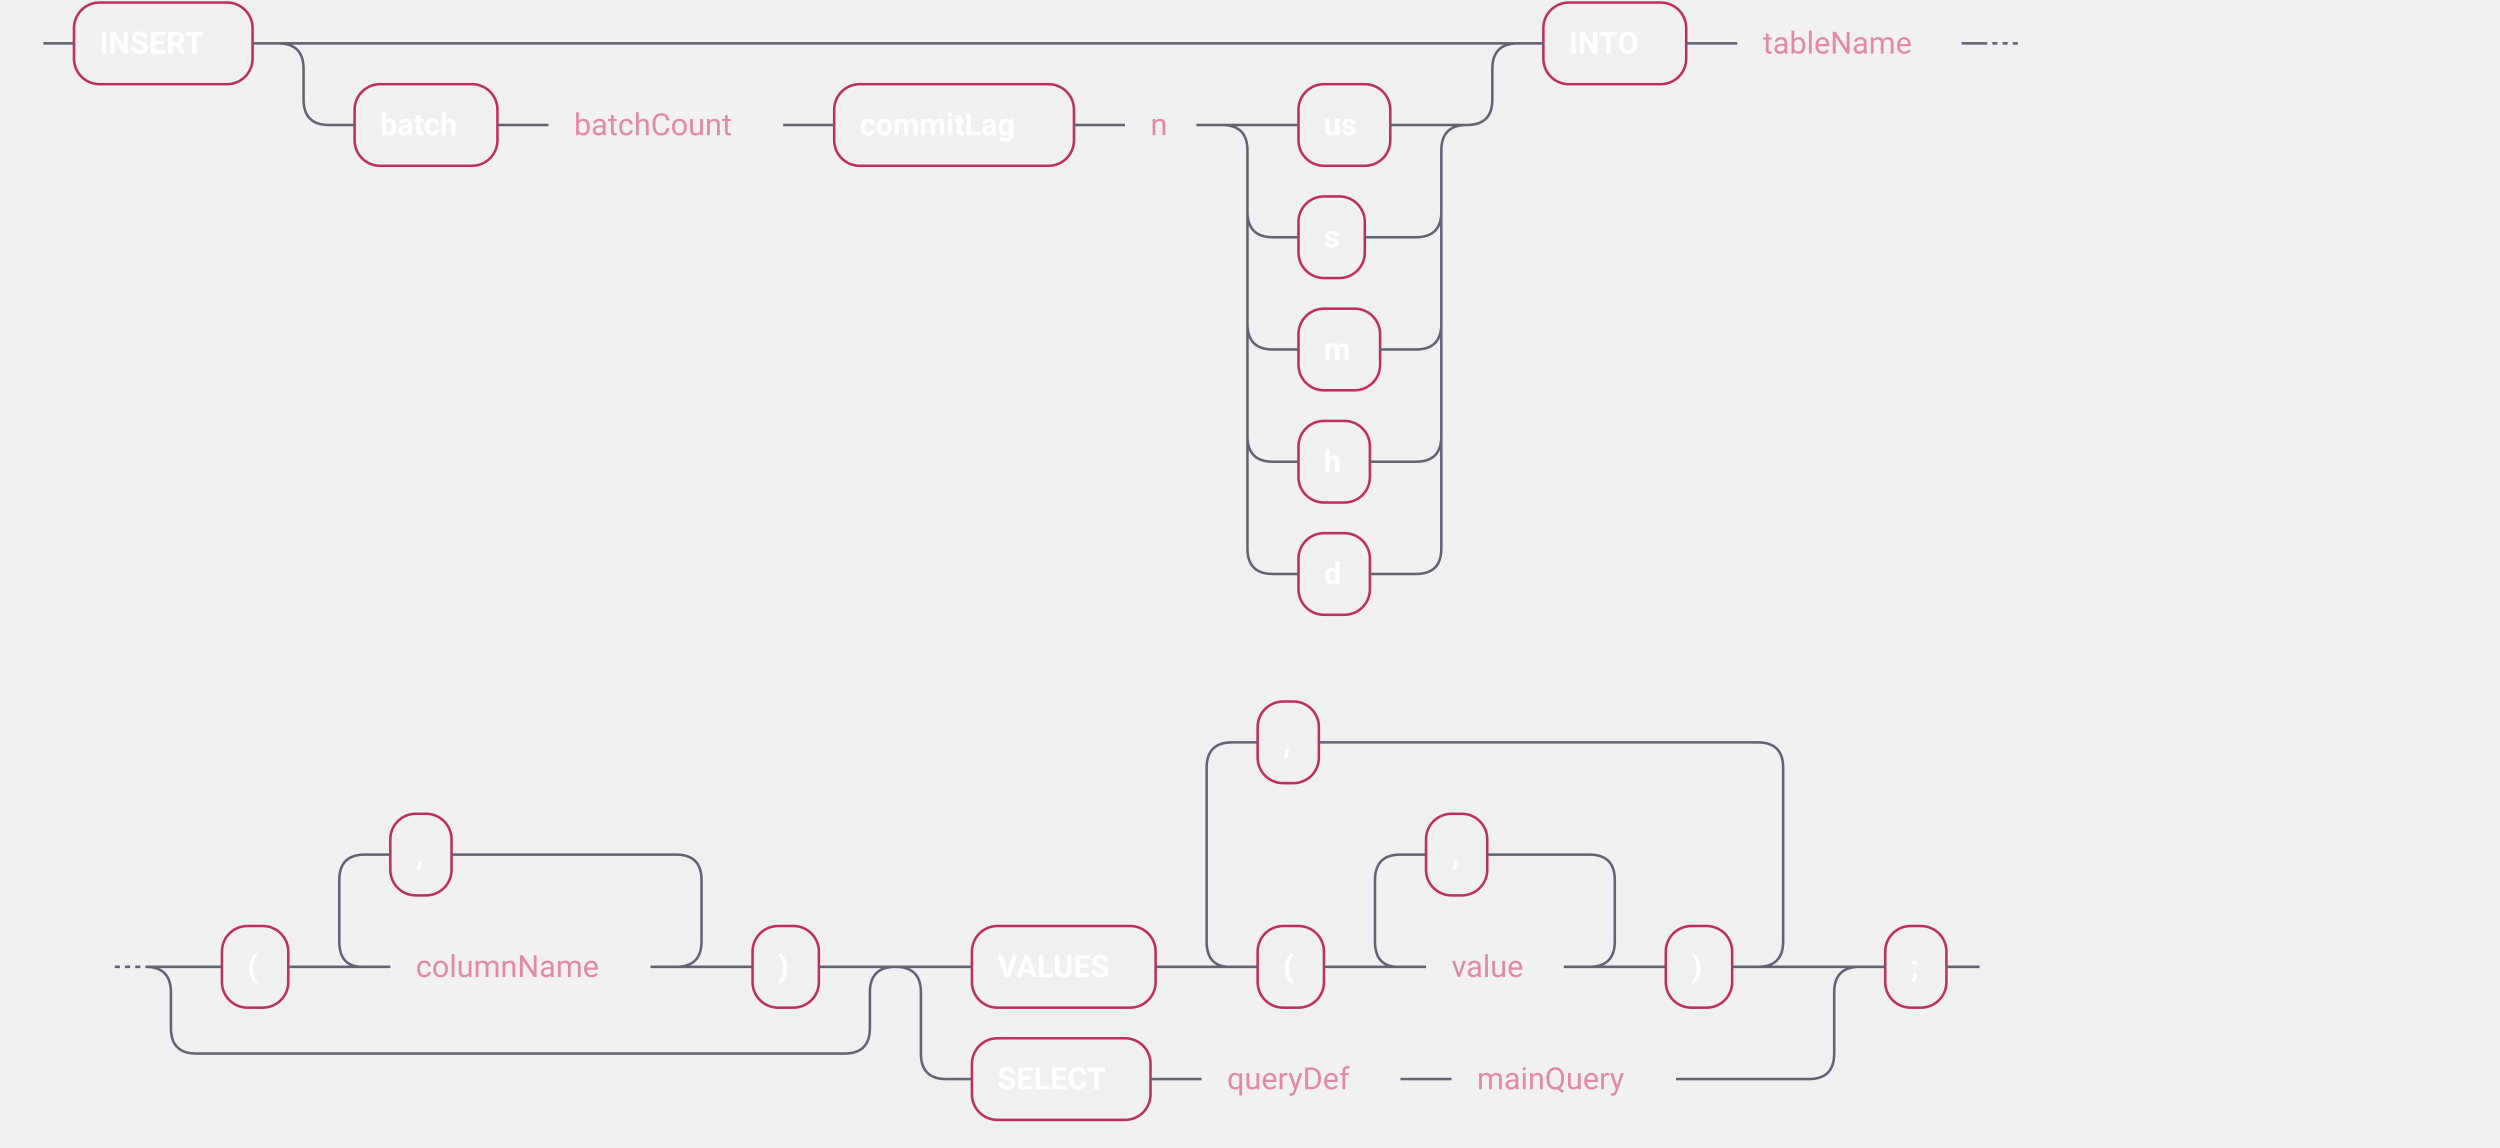
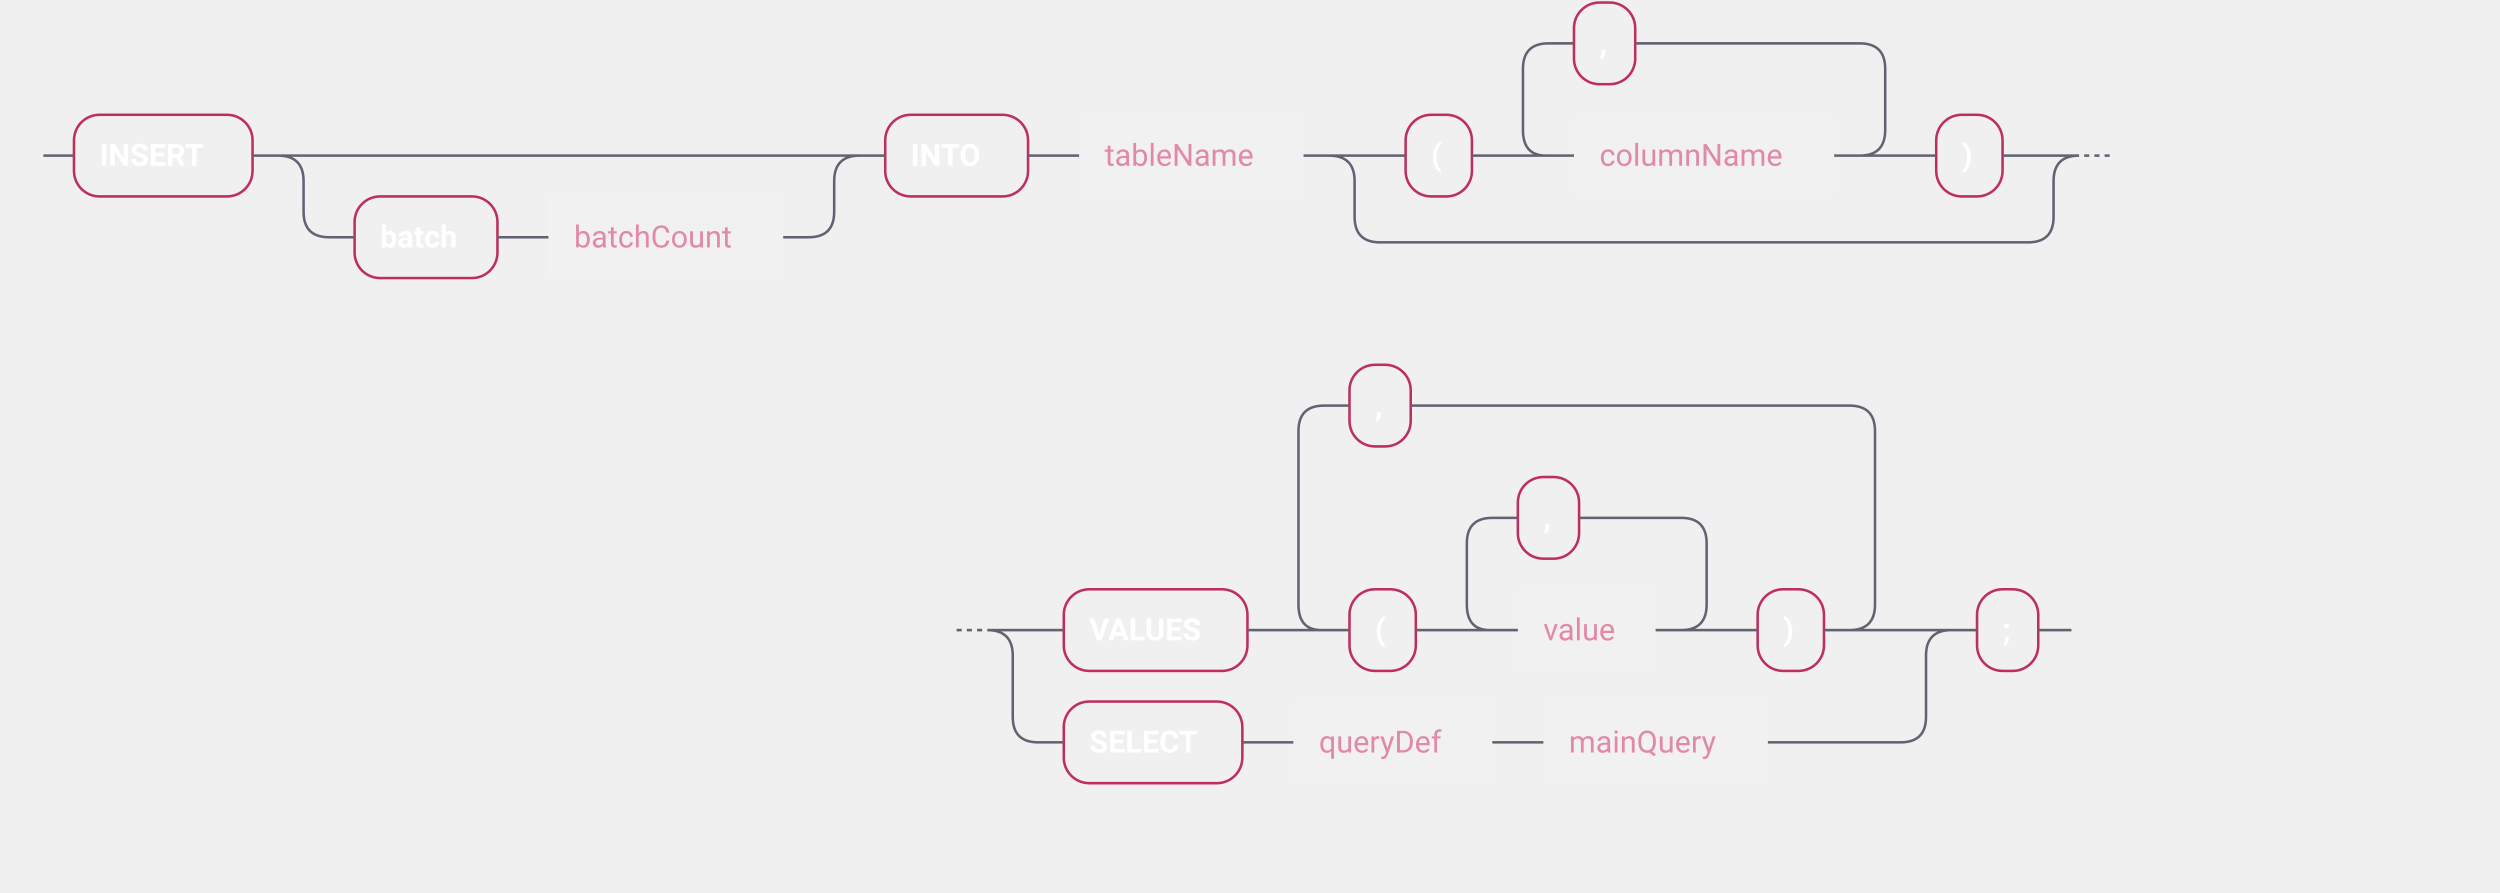
- <svg xmlns="http://www.w3.org/2000/svg" xmlns:xlink="http://www.w3.org/1999/xlink" width="980" height="450">
+ <svg xmlns="http://www.w3.org/2000/svg" xmlns:xlink="http://www.w3.org/1999/xlink" width="980" height="350">
  <defs>
    <style type="text/css">
                @namespace "http://www.w3.org/2000/svg";
                .line                 {fill: none; stroke: #636273;}
                .bold-line            {stroke: #636273; shape-rendering: crispEdges; stroke-width: 2; }
                .thin-line            {stroke: #636273; shape-rendering: crispEdges}
                .filled               {fill: #636273; stroke: none;}
                text.terminal         {font-family: -apple-system, BlinkMacSystemFont, "Segoe UI", Roboto, Ubuntu, Cantarell, Helvetica, sans-serif;
                font-size: 12px;
                fill: #ffffff;
                font-weight: bold;
                }
                text.nonterminal      {font-family: -apple-system, BlinkMacSystemFont, "Segoe UI", Roboto, Ubuntu, Cantarell, Helvetica, sans-serif;
                font-size: 12px;
                fill: #e289a4;
                font-weight: normal;
                }
                text.regexp           {font-family: -apple-system, BlinkMacSystemFont, "Segoe UI", Roboto, Ubuntu, Cantarell, Helvetica, sans-serif;
                font-size: 12px;
                fill: #00141F;
                font-weight: normal;
                }
                rect, circle, polygon {fill: none; stroke: none;}
                rect.terminal         {fill: none; stroke: #be2f5b;}
                rect.nonterminal      {fill: rgba(255,255,255,0.1); stroke: none;}
                rect.text             {fill: none; stroke: none;}
                polygon.regexp        {fill: #C7ECFF; stroke: #038cbc;}
            </style>
  </defs>
-   <polygon points="9 17 1 13 1 21" />
-   <polygon points="17 17 9 13 9 21" />
-   <rect x="31" y="3" width="70" height="32" rx="10" />
-   <rect x="29" y="1" width="70" height="32" class="terminal" rx="10" />
-   <text class="terminal" x="39" y="21">INSERT</text>
-   <rect x="141" y="35" width="56" height="32" rx="10" />
-   <rect x="139" y="33" width="56" height="32" class="terminal" rx="10" />
-   <text class="terminal" x="149" y="53">batch</text>
+   <polygon points="9 61 1 57 1 65" />
+   <polygon points="17 61 9 57 9 65" />
+   <rect x="31" y="47" width="70" height="32" rx="10" />
+   <rect x="29" y="45" width="70" height="32" class="terminal" rx="10" />
+   <text class="terminal" x="39" y="65">INSERT</text>
+   <rect x="141" y="79" width="56" height="32" rx="10" />
+   <rect x="139" y="77" width="56" height="32" class="terminal" rx="10" />
+   <text class="terminal" x="149" y="97">batch</text>
  <a xlink:href="#batchCount" xlink:title="batchCount">
-     <rect x="217" y="35" width="92" height="32" />
-     <rect x="215" y="33" width="92" height="32" class="nonterminal" />
-     <text class="nonterminal" x="225" y="53">batchCount</text>
+     <rect x="217" y="79" width="92" height="32" />
+     <rect x="215" y="77" width="92" height="32" class="nonterminal" />
+     <text class="nonterminal" x="225" y="97">batchCount</text>
  </a>
-   <rect x="329" y="35" width="94" height="32" rx="10" />
-   <rect x="327" y="33" width="94" height="32" class="terminal" rx="10" />
-   <text class="terminal" x="337" y="53">commitLag</text>
-   <a xlink:href="#n" xlink:title="n">
-     <rect x="443" y="35" width="28" height="32" />
-     <rect x="441" y="33" width="28" height="32" class="nonterminal" />
-     <text class="nonterminal" x="451" y="53">n</text>
+   <rect x="349" y="47" width="56" height="32" rx="10" />
+   <rect x="347" y="45" width="56" height="32" class="terminal" rx="10" />
+   <text class="terminal" x="357" y="65">INTO</text>
+   <a xlink:href="#tableName" xlink:title="tableName">
+     <rect x="425" y="47" width="88" height="32" />
+     <rect x="423" y="45" width="88" height="32" class="nonterminal" />
+     <text class="nonterminal" x="433" y="65">tableName</text>
  </a>
-   <rect x="511" y="35" width="36" height="32" rx="10" />
-   <rect x="509" y="33" width="36" height="32" class="terminal" rx="10" />
-   <text class="terminal" x="519" y="53">us</text>
-   <rect x="511" y="79" width="26" height="32" rx="10" />
-   <rect x="509" y="77" width="26" height="32" class="terminal" rx="10" />
-   <text class="terminal" x="519" y="97">s</text>
-   <rect x="511" y="123" width="32" height="32" rx="10" />
-   <rect x="509" y="121" width="32" height="32" class="terminal" rx="10" />
-   <text class="terminal" x="519" y="141">m</text>
-   <rect x="511" y="167" width="28" height="32" rx="10" />
-   <rect x="509" y="165" width="28" height="32" class="terminal" rx="10" />
-   <text class="terminal" x="519" y="185">h</text>
-   <rect x="511" y="211" width="28" height="32" rx="10" />
-   <rect x="509" y="209" width="28" height="32" class="terminal" rx="10" />
-   <text class="terminal" x="519" y="229">d</text>
-   <rect x="607" y="3" width="56" height="32" rx="10" />
-   <rect x="605" y="1" width="56" height="32" class="terminal" rx="10" />
-   <text class="terminal" x="615" y="21">INTO</text>
-   <a xlink:href="#tableName" xlink:title="tableName">
-     <rect x="683" y="3" width="88" height="32" />
-     <rect x="681" y="1" width="88" height="32" class="nonterminal" />
-     <text class="nonterminal" x="691" y="21">tableName</text>
+   <rect x="553" y="47" width="26" height="32" rx="10" />
+   <rect x="551" y="45" width="26" height="32" class="terminal" rx="10" />
+   <text class="terminal" x="561" y="65">(</text>
+   <a xlink:href="#columnName" xlink:title="columnName">
+     <rect x="619" y="47" width="102" height="32" />
+     <rect x="617" y="45" width="102" height="32" class="nonterminal" />
+     <text class="nonterminal" x="627" y="65">columnName</text>
  </a>
-   <rect x="89" y="365" width="26" height="32" rx="10" />
-   <rect x="87" y="363" width="26" height="32" class="terminal" rx="10" />
-   <text class="terminal" x="97" y="383">(</text>
-   <a xlink:href="#columnName" xlink:title="columnName">
-     <rect x="155" y="365" width="102" height="32" />
-     <rect x="153" y="363" width="102" height="32" class="nonterminal" />
-     <text class="nonterminal" x="163" y="383">columnName</text>
+   <rect x="619" y="3" width="24" height="32" rx="10" />
+   <rect x="617" y="1" width="24" height="32" class="terminal" rx="10" />
+   <text class="terminal" x="627" y="21">,</text>
+   <rect x="761" y="47" width="26" height="32" rx="10" />
+   <rect x="759" y="45" width="26" height="32" class="terminal" rx="10" />
+   <text class="terminal" x="769" y="65">)</text>
+   <rect x="419" y="233" width="72" height="32" rx="10" />
+   <rect x="417" y="231" width="72" height="32" class="terminal" rx="10" />
+   <text class="terminal" x="427" y="251">VALUES</text>
+   <rect x="531" y="233" width="26" height="32" rx="10" />
+   <rect x="529" y="231" width="26" height="32" class="terminal" rx="10" />
+   <text class="terminal" x="539" y="251">(</text>
+   <a xlink:href="#value" xlink:title="value">
+     <rect x="597" y="233" width="54" height="32" />
+     <rect x="595" y="231" width="54" height="32" class="nonterminal" />
+     <text class="nonterminal" x="605" y="251">value</text>
  </a>
-   <rect x="155" y="321" width="24" height="32" rx="10" />
-   <rect x="153" y="319" width="24" height="32" class="terminal" rx="10" />
-   <text class="terminal" x="163" y="339">,</text>
-   <rect x="297" y="365" width="26" height="32" rx="10" />
-   <rect x="295" y="363" width="26" height="32" class="terminal" rx="10" />
-   <text class="terminal" x="305" y="383">)</text>
-   <rect x="383" y="365" width="72" height="32" rx="10" />
-   <rect x="381" y="363" width="72" height="32" class="terminal" rx="10" />
-   <text class="terminal" x="391" y="383">VALUES</text>
-   <rect x="495" y="365" width="26" height="32" rx="10" />
-   <rect x="493" y="363" width="26" height="32" class="terminal" rx="10" />
-   <text class="terminal" x="503" y="383">(</text>
-   <a xlink:href="#value" xlink:title="value">
-     <rect x="561" y="365" width="54" height="32" />
-     <rect x="559" y="363" width="54" height="32" class="nonterminal" />
-     <text class="nonterminal" x="569" y="383">value</text>
-   </a>
-   <rect x="561" y="321" width="24" height="32" rx="10" />
-   <rect x="559" y="319" width="24" height="32" class="terminal" rx="10" />
-   <text class="terminal" x="569" y="339">,</text>
-   <rect x="655" y="365" width="26" height="32" rx="10" />
-   <rect x="653" y="363" width="26" height="32" class="terminal" rx="10" />
-   <text class="terminal" x="663" y="383">)</text>
-   <rect x="495" y="277" width="24" height="32" rx="10" />
-   <rect x="493" y="275" width="24" height="32" class="terminal" rx="10" />
-   <text class="terminal" x="503" y="295">,</text>
-   <rect x="383" y="409" width="70" height="32" rx="10" />
-   <rect x="381" y="407" width="70" height="32" class="terminal" rx="10" />
-   <text class="terminal" x="391" y="427">SELECT</text>
+   <rect x="597" y="189" width="24" height="32" rx="10" />
+   <rect x="595" y="187" width="24" height="32" class="terminal" rx="10" />
+   <text class="terminal" x="605" y="207">,</text>
+   <rect x="691" y="233" width="26" height="32" rx="10" />
+   <rect x="689" y="231" width="26" height="32" class="terminal" rx="10" />
+   <text class="terminal" x="699" y="251">)</text>
+   <rect x="531" y="145" width="24" height="32" rx="10" />
+   <rect x="529" y="143" width="24" height="32" class="terminal" rx="10" />
+   <text class="terminal" x="539" y="163">,</text>
+   <rect x="419" y="277" width="70" height="32" rx="10" />
+   <rect x="417" y="275" width="70" height="32" class="terminal" rx="10" />
+   <text class="terminal" x="427" y="295">SELECT</text>
  <a xlink:href="#queryDef" xlink:title="queryDef">
-     <rect x="473" y="409" width="78" height="32" />
-     <rect x="471" y="407" width="78" height="32" class="nonterminal" />
-     <text class="nonterminal" x="481" y="427">queryDef</text>
+     <rect x="509" y="277" width="78" height="32" />
+     <rect x="507" y="275" width="78" height="32" class="nonterminal" />
+     <text class="nonterminal" x="517" y="295">queryDef</text>
  </a>
  <a xlink:href="#mainQuery" xlink:title="mainQuery">
-     <rect x="571" y="409" width="88" height="32" />
-     <rect x="569" y="407" width="88" height="32" class="nonterminal" />
-     <text class="nonterminal" x="579" y="427">mainQuery</text>
+     <rect x="607" y="277" width="88" height="32" />
+     <rect x="605" y="275" width="88" height="32" class="nonterminal" />
+     <text class="nonterminal" x="615" y="295">mainQuery</text>
  </a>
-   <rect x="741" y="365" width="24" height="32" rx="10" />
-   <rect x="739" y="363" width="24" height="32" class="terminal" rx="10" />
-   <text class="terminal" x="749" y="383">;</text>
-   <path class="line" d="m17 17 h2 m0 0 h10 m70 0 h10 m20 0 h10 m0 0 h436 m-466 0 h20 m446 0 h20 m-486 0 q10 0 10 10 m466 0 q0 -10 10 -10 m-476 10 v12 m466 0 v-12 m-466 12 q0 10 10 10 m446 0 q10 0 10 -10 m-456 10 h10 m56 0 h10 m0 0 h10 m92 0 h10 m0 0 h10 m94 0 h10 m0 0 h10 m28 0 h10 m20 0 h10 m36 0 h10 m-76 0 h20 m56 0 h20 m-96 0 q10 0 10 10 m76 0 q0 -10 10 -10 m-86 10 v24 m76 0 v-24 m-76 24 q0 10 10 10 m56 0 q10 0 10 -10 m-66 10 h10 m26 0 h10 m0 0 h10 m-66 -10 v20 m76 0 v-20 m-76 20 v24 m76 0 v-24 m-76 24 q0 10 10 10 m56 0 q10 0 10 -10 m-66 10 h10 m32 0 h10 m0 0 h4 m-66 -10 v20 m76 0 v-20 m-76 20 v24 m76 0 v-24 m-76 24 q0 10 10 10 m56 0 q10 0 10 -10 m-66 10 h10 m28 0 h10 m0 0 h8 m-66 -10 v20 m76 0 v-20 m-76 20 v24 m76 0 v-24 m-76 24 q0 10 10 10 m56 0 q10 0 10 -10 m-66 10 h10 m28 0 h10 m0 0 h8 m40 -208 h10 m56 0 h10 m0 0 h10 m88 0 h10 m2 0 l2 0 m2 0 l2 0 m2 0 l2 0 m-746 362 l2 0 m2 0 l2 0 m2 0 l2 0 m22 0 h10 m26 0 h10 m20 0 h10 m102 0 h10 m-142 0 l20 0 m-1 0 q-9 0 -9 -10 l0 -24 q0 -10 10 -10 m122 44 l20 0 m-20 0 q10 0 10 -10 l0 -24 q0 -10 -10 -10 m-122 0 h10 m24 0 h10 m0 0 h78 m20 44 h10 m26 0 h10 m-274 0 h20 m254 0 h20 m-294 0 q10 0 10 10 m274 0 q0 -10 10 -10 m-284 10 v14 m274 0 v-14 m-274 14 q0 10 10 10 m254 0 q10 0 10 -10 m-264 10 h10 m0 0 h244 m40 -34 h10 m72 0 h10 m20 0 h10 m26 0 h10 m20 0 h10 m54 0 h10 m-94 0 l20 0 m-1 0 q-9 0 -9 -10 l0 -24 q0 -10 10 -10 m74 44 l20 0 m-20 0 q10 0 10 -10 l0 -24 q0 -10 -10 -10 m-74 0 h10 m24 0 h10 m0 0 h30 m20 44 h10 m26 0 h10 m-226 0 l20 0 m-1 0 q-9 0 -9 -10 l0 -68 q0 -10 10 -10 m206 88 l20 0 m-20 0 q10 0 10 -10 l0 -68 q0 -10 -10 -10 m-206 0 h10 m24 0 h10 m0 0 h162 m-338 88 h20 m338 0 h20 m-378 0 q10 0 10 10 m358 0 q0 -10 10 -10 m-368 10 v24 m358 0 v-24 m-358 24 q0 10 10 10 m338 0 q10 0 10 -10 m-348 10 h10 m70 0 h10 m0 0 h10 m78 0 h10 m0 0 h10 m88 0 h10 m0 0 h42 m20 -44 h10 m24 0 h10 m3 0 h-3" />
-   <polygon points="783 379 791 375 791 383" />
-   <polygon points="783 379 775 375 775 383" />
+   <rect x="777" y="233" width="24" height="32" rx="10" />
+   <rect x="775" y="231" width="24" height="32" class="terminal" rx="10" />
+   <text class="terminal" x="785" y="251">;</text>
+   <path class="line" d="m17 61 h2 m0 0 h10 m70 0 h10 m20 0 h10 m0 0 h178 m-208 0 h20 m188 0 h20 m-228 0 q10 0 10 10 m208 0 q0 -10 10 -10 m-218 10 v12 m208 0 v-12 m-208 12 q0 10 10 10 m188 0 q10 0 10 -10 m-198 10 h10 m56 0 h10 m0 0 h10 m92 0 h10 m20 -32 h10 m56 0 h10 m0 0 h10 m88 0 h10 m20 0 h10 m26 0 h10 m20 0 h10 m102 0 h10 m-142 0 l20 0 m-1 0 q-9 0 -9 -10 l0 -24 q0 -10 10 -10 m122 44 l20 0 m-20 0 q10 0 10 -10 l0 -24 q0 -10 -10 -10 m-122 0 h10 m24 0 h10 m0 0 h78 m20 44 h10 m26 0 h10 m-274 0 h20 m254 0 h20 m-294 0 q10 0 10 10 m274 0 q0 -10 10 -10 m-284 10 v14 m274 0 v-14 m-274 14 q0 10 10 10 m254 0 q10 0 10 -10 m-264 10 h10 m0 0 h244 m22 -34 l2 0 m2 0 l2 0 m2 0 l2 0 m-452 186 l2 0 m2 0 l2 0 m2 0 l2 0 m22 0 h10 m72 0 h10 m20 0 h10 m26 0 h10 m20 0 h10 m54 0 h10 m-94 0 l20 0 m-1 0 q-9 0 -9 -10 l0 -24 q0 -10 10 -10 m74 44 l20 0 m-20 0 q10 0 10 -10 l0 -24 q0 -10 -10 -10 m-74 0 h10 m24 0 h10 m0 0 h30 m20 44 h10 m26 0 h10 m-226 0 l20 0 m-1 0 q-9 0 -9 -10 l0 -68 q0 -10 10 -10 m206 88 l20 0 m-20 0 q10 0 10 -10 l0 -68 q0 -10 -10 -10 m-206 0 h10 m24 0 h10 m0 0 h162 m-338 88 h20 m338 0 h20 m-378 0 q10 0 10 10 m358 0 q0 -10 10 -10 m-368 10 v24 m358 0 v-24 m-358 24 q0 10 10 10 m338 0 q10 0 10 -10 m-348 10 h10 m70 0 h10 m0 0 h10 m78 0 h10 m0 0 h10 m88 0 h10 m0 0 h42 m20 -44 h10 m24 0 h10 m3 0 h-3" />
+   <polygon points="819 247 827 243 827 251" />
+   <polygon points="819 247 811 243 811 251" />
</svg>
